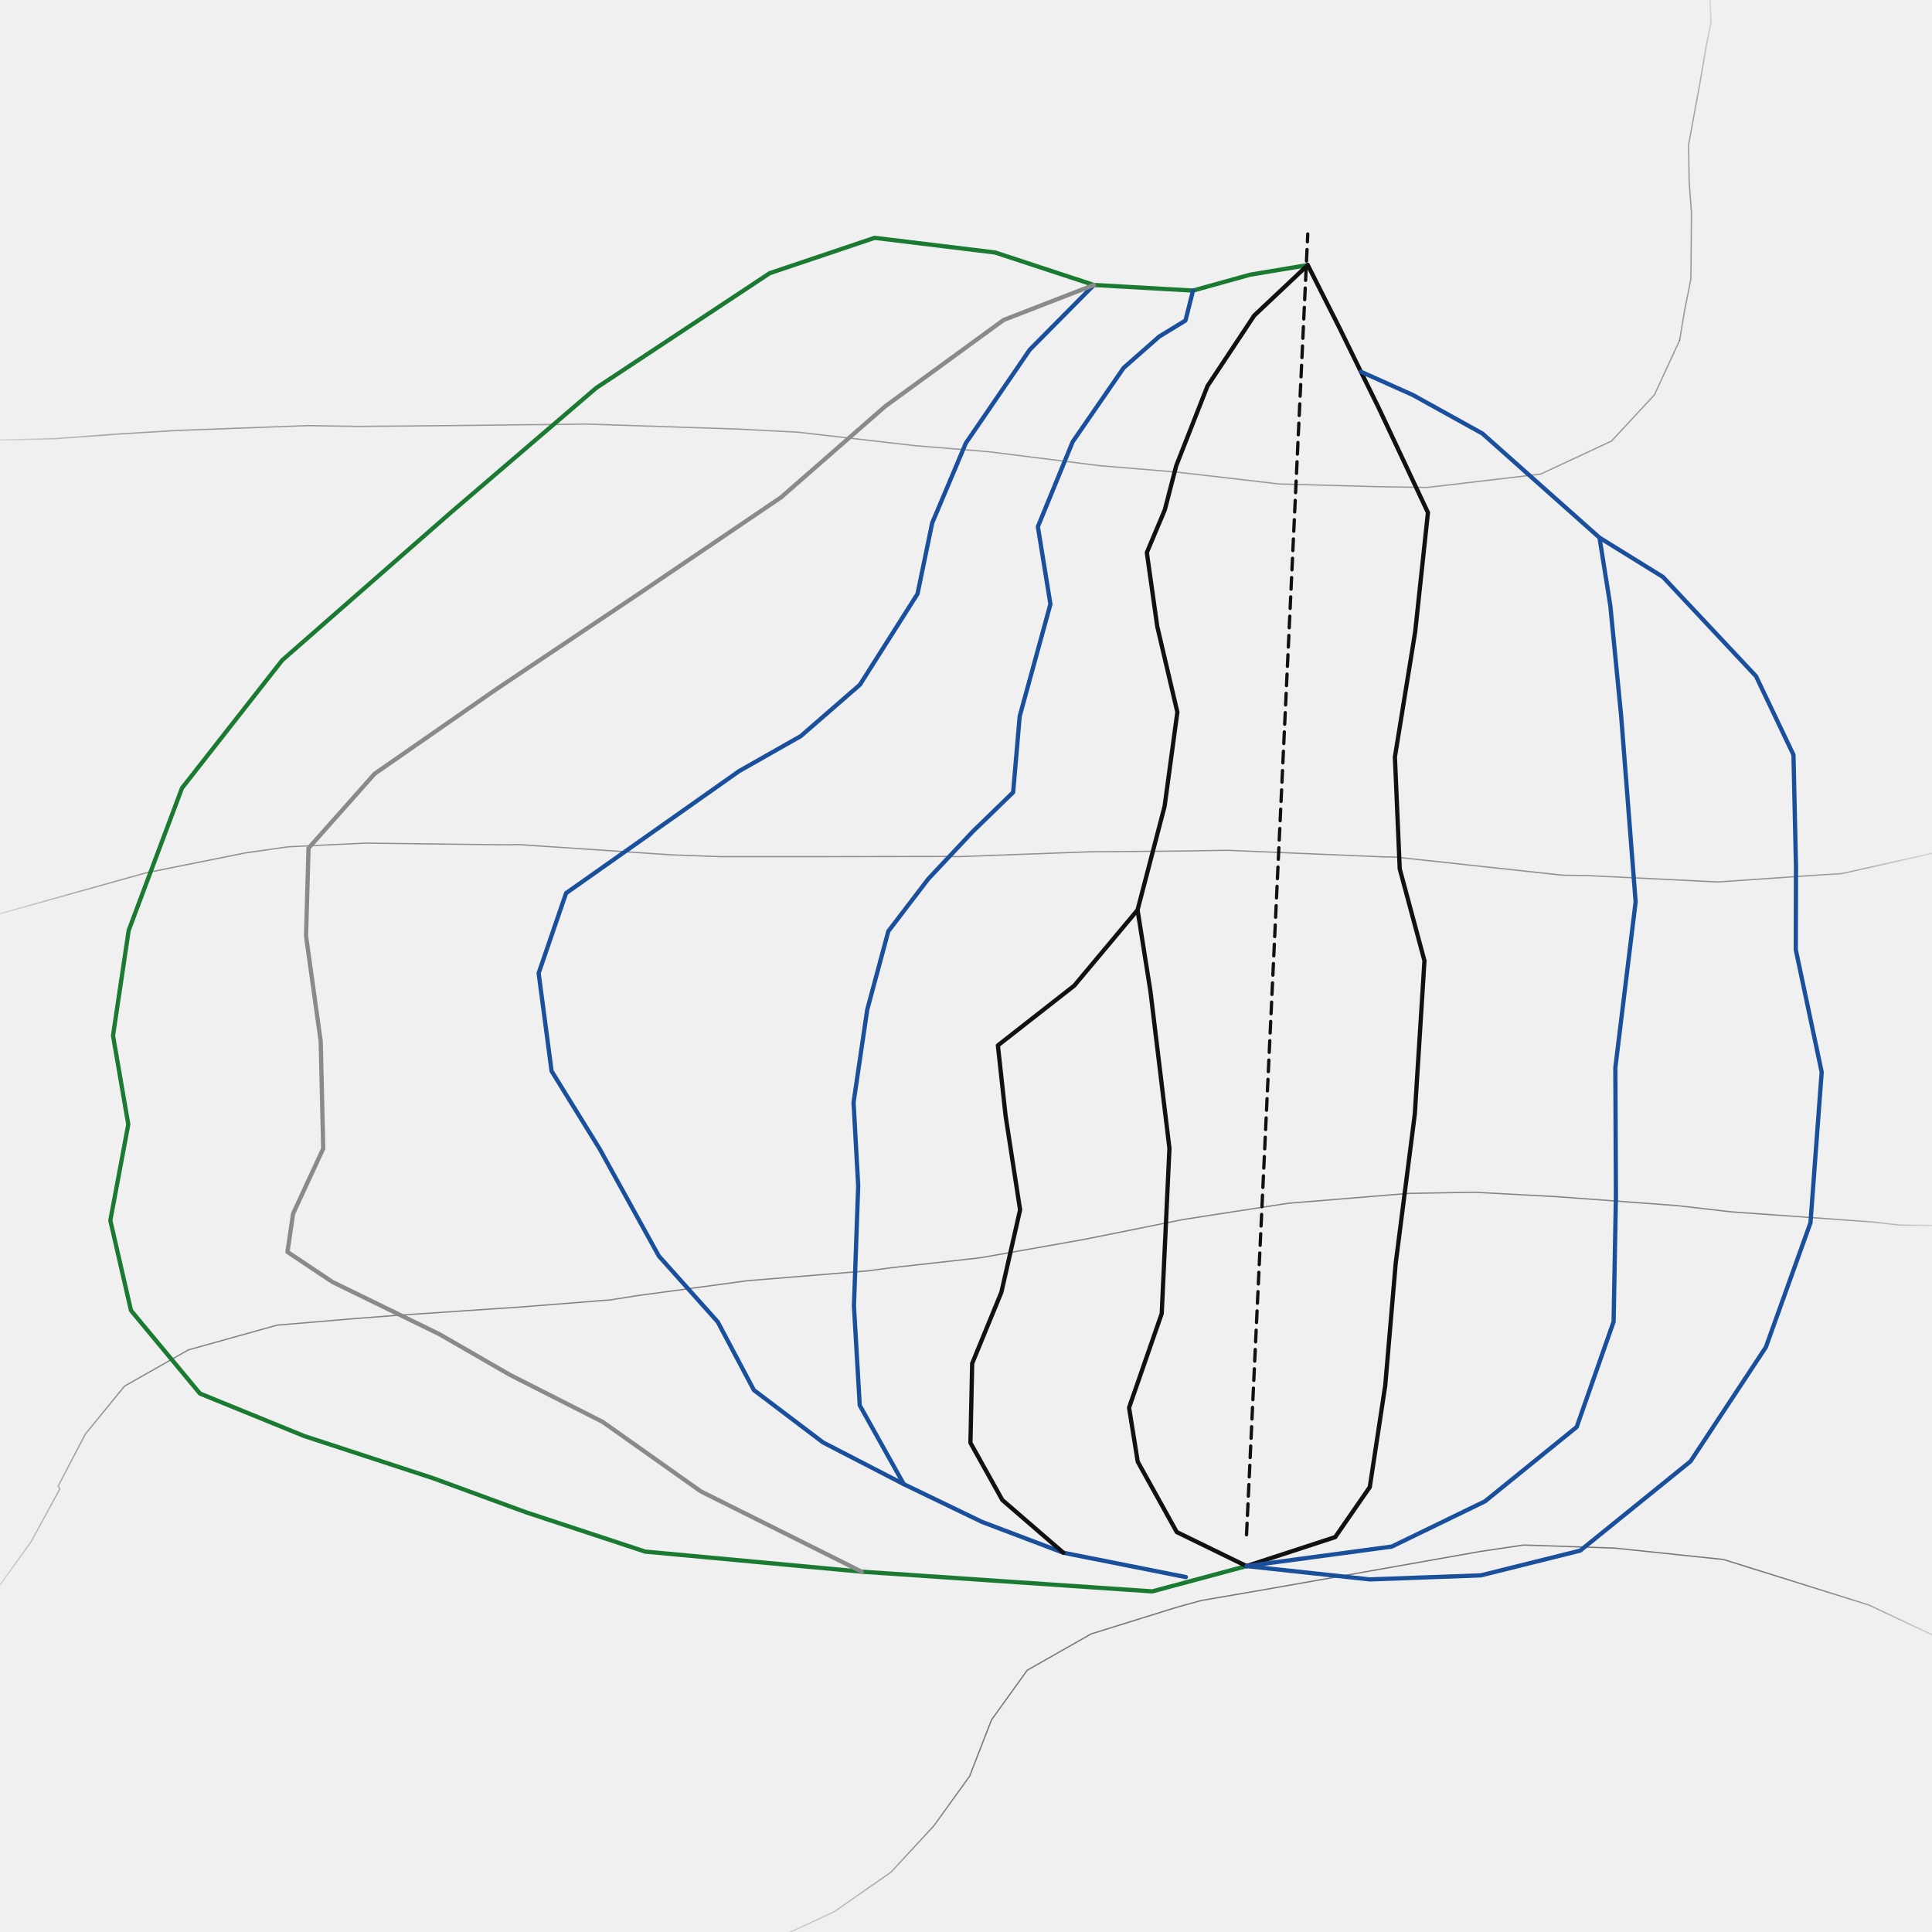
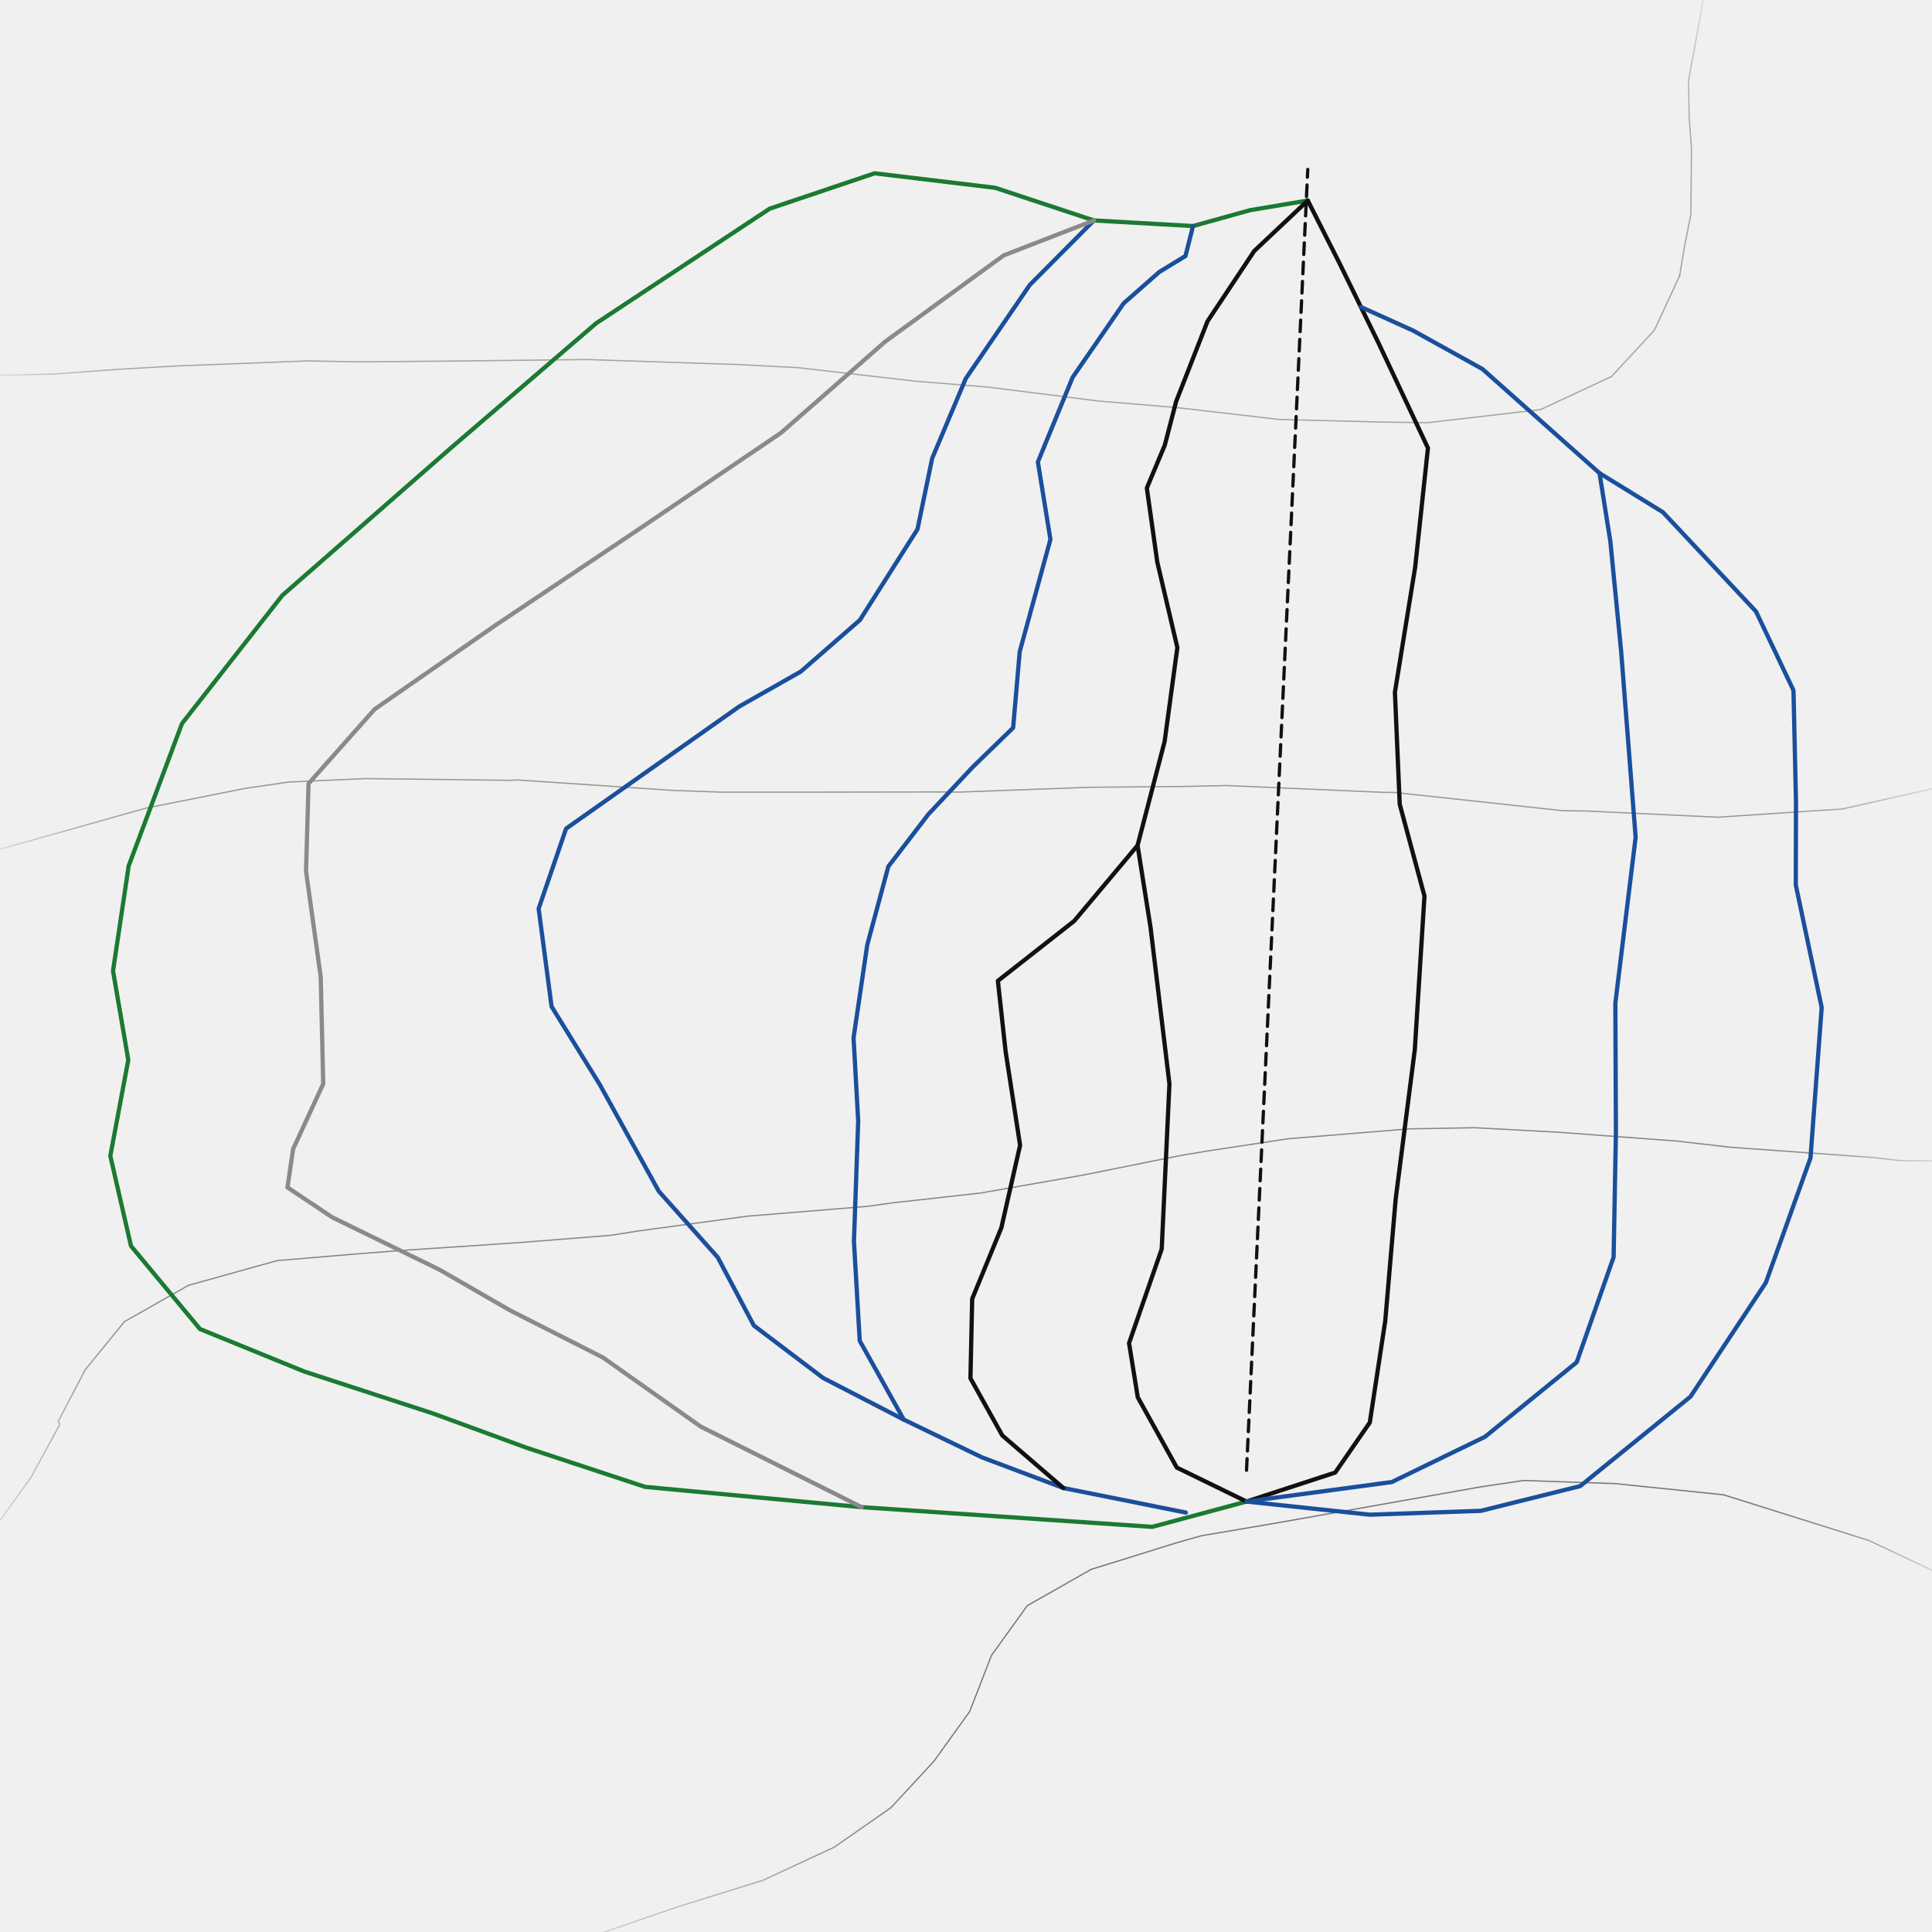
<svg xmlns="http://www.w3.org/2000/svg" viewBox="0 0 1000 1000">
  <g class="sh-frontal-art">
    <defs>
      <filter id="sh-fade-little-smoky-ski-area" x="-25%" y="-25%" width="150%" height="150%">
        <feGaussianBlur stdDeviation="42" />
      </filter>
      <mask id="sh-contour-fade-little-smoky-ski-area" maskUnits="userSpaceOnUse" x="0" y="0" width="1000" height="1000">
        <rect x="0" y="0" width="1000" height="1000" fill="#000" />
        <rect x="8" y="8" width="984" height="984" fill="#fff" filter="url(#sh-fade-little-smoky-ski-area)" />
      </mask>
    </defs>
    <g mask="url(#sh-contour-fade-little-smoky-ski-area)">
-       <polyline class="sh-frontal-contour" points="467.3,-219.8 406.9,-213.8 361.4,-210.7 341.1,-210.5 271.6,-208.8 238.2,-206.8 196.6,-209.7 129.1,-211.0 119.8,-211.4 37.6,-215.8 23.7,-217.4" fill="none" stroke="#000" stroke-opacity="0.240" stroke-width="0.66" style="fill:none;stroke:#000;stroke-opacity:0.240;stroke-width:0.66;stroke-dasharray:none;stroke-linejoin:round;stroke-linecap:round;vector-effect:none" />
-       <polyline class="sh-frontal-contour" points="70.5,-92.7 69.2,-109.0 25.3,-148.4 23.5,-149.2 21.7,-150.1 -44.0,-177.1 -111.5,-205.0" fill="none" stroke="#000" stroke-opacity="0.298" stroke-width="0.66" style="fill:none;stroke:#000;stroke-opacity:0.298;stroke-width:0.66;stroke-dasharray:none;stroke-linejoin:round;stroke-linecap:round;vector-effect:none" />
-       <polyline class="sh-frontal-contour" points="70.5,-92.7 43.7,-94.5 6.4,-88.4 -57.6,-84.2 -94.7,-82.0 -123.5,-80.8 -204.8,-85.7 -207.5,-86.0" fill="none" stroke="#000" stroke-opacity="0.298" stroke-width="0.66" style="fill:none;stroke:#000;stroke-opacity:0.298;stroke-width:0.66;stroke-dasharray:none;stroke-linejoin:round;stroke-linecap:round;vector-effect:none" />
-       <polyline class="sh-frontal-contour" points="336.9,-36.0 329.4,-58.2 280.5,-62.6 221.2,-63.0 207.3,-62.6 212.7,-58.1 276.4,-28.1 283.8,-26.6 336.9,-36.0" fill="none" stroke="#000" stroke-opacity="0.315" stroke-width="0.66" style="fill:none;stroke:#000;stroke-opacity:0.315;stroke-width:0.66;stroke-dasharray:none;stroke-linejoin:round;stroke-linecap:round;vector-effect:none" />
-       <polyline class="sh-frontal-contour" points="869.4,176.1 871.8,161.5 875.2,144.4 875.5,110.2 874.3,93.8 874.0,75.0 879.8,43.4 883.4,22.4 885.6,11.7 884.1,-23.5 878.3,-41.0 868.1,-65.4 852.4,-92.5 835.7,-115.1 813.3,-136.5 760.9,-172.9 698.2,-203.5" fill="none" stroke="#000" stroke-opacity="0.360" stroke-width="0.66" style="fill:none;stroke:#000;stroke-opacity:0.360;stroke-width:0.66;stroke-dasharray:none;stroke-linejoin:round;stroke-linecap:round;vector-effect:none" />
-       <polyline class="sh-frontal-contour" points="869.4,176.1 856.3,204.4 834.1,228.3 797.4,245.4 738.8,252.3 712.9,251.9 662.0,250.5 609.5,244.4 568.9,241.0 511.7,233.8 473.9,230.7 413.0,223.7 382.5,222.1 303.9,219.5 232.6,220.3 185.4,220.7 159.5,220.3 91.8,222.8 62.1,224.6 27.7,227.1 -41.8,228.7 -62.1,229.0 -118.5,227.0 -164.6,221.0" fill="none" stroke="#000" stroke-opacity="0.360" stroke-width="0.66" style="fill:none;stroke:#000;stroke-opacity:0.360;stroke-width:0.66;stroke-dasharray:none;stroke-linejoin:round;stroke-linecap:round;vector-effect:none" />
-       <polyline class="sh-frontal-contour" points="1113.3,355.5 1113.3,353.6 1124.5,326.4 1134.0,296.4 1137.6,273.6 1139.8,264.7 1138.3,229.6 1139.1,206.4 1140.4,196.2 1146.2,164.5 1147.3,135.5 1148.4,131.1 1145.1,95.2 1140.3,73.3 1138.1,57.5 1127.6,18.1 1125.8,15.3 1109.7,-24.8 1103.7,-38.4 1075.4,-75.3 1067.4,-84.0 1015.1,-120.5 950.4,-150.0 881.0,-176.7 813.6,-204.6" fill="none" stroke="#000" stroke-opacity="0.395" stroke-width="0.66" style="fill:none;stroke:#000;stroke-opacity:0.395;stroke-width:0.66;stroke-dasharray:none;stroke-linejoin:round;stroke-linecap:round;vector-effect:none" />
-       <polyline class="sh-frontal-contour" points="1113.3,355.5 1098.4,382.9 1074.4,406.0 1043.1,425.7 1002.7,441.1 953.2,452.2 938.4,453.1 889.2,456.5 821.7,453.2 808.8,453.0 722.1,443.6 715.6,443.5 635.2,440.1 611.1,440.5 563.9,440.9 496.2,443.4 489.7,443.3 423.0,443.4 373.1,443.4 348.1,442.5 267.7,437.1 264.0,437.3 189.1,436.4 149.2,438.3 126.8,441.5 75.5,451.8 29.7,464.6 -16.1,477.4 -58.3,491.9 -62.0,492.2 -104.2,504.8 -157.3,514.2" fill="none" stroke="#000" stroke-opacity="0.395" stroke-width="0.66" style="fill:none;stroke:#000;stroke-opacity:0.395;stroke-width:0.66;stroke-dasharray:none;stroke-linejoin:round;stroke-linecap:round;vector-effect:none" />
-       <polyline class="sh-frontal-contour" points="1202.9,599.9 1162.6,615.3 1114.9,627.3 1088.8,630.8 1058.1,635.0 983.2,634.1 969.3,632.5 895.5,627.2 867.8,624.0 805.9,619.4 763.4,617.1 729.2,617.7 666.9,622.8 626.0,629.1 612.0,631.3 560.7,641.6 507.6,651.0 462.0,656.1 449.0,657.8 386.8,662.9 330.0,670.6 316.1,672.8 269.6,676.5 205.6,680.8 182.4,682.6 143.4,685.9 97.5,698.7 64.4,717.5 44.1,742.4 30.1,769.2 31.0,770.6 16.1,798.0 -2.4,823.7 -26.4,846.8 -61.4,864.8 -112.7,875.1 -163.8,879.5 -176.7,879.3" fill="none" stroke="#000" stroke-opacity="0.450" stroke-width="0.66" style="fill:none;stroke:#000;stroke-opacity:0.450;stroke-width:0.66;stroke-dasharray:none;stroke-linejoin:round;stroke-linecap:round;vector-effect:none" />
-       <polyline class="sh-frontal-contour" points="1188.5,829.8 1155.4,848.6 1120.5,866.6 1043.7,864.8 1030.9,860.7 967.2,830.7 892.1,807.2 835.9,801.3 788.7,799.7 766.4,803.0 713.3,812.4 660.1,821.8 621.9,828.4 608.8,832.0 564.8,845.7 531.7,864.5 513.2,890.2 501.9,919.3 483.4,945.0 461.2,969.0 431.8,989.5 395.0,1006.6 351.0,1020.3 308.8,1034.9 273.9,1052.8 246.2,1074.2 220.4,1096.5 194.6,1118.7 165.1,1139.3 128.4,1156.4 80.7,1168.4 34.9,1181.2 -9.1,1194.9 -39.1,1204.3 -53.1,1208.5 -102.6,1219.7" fill="none" stroke="#000" stroke-opacity="0.500" stroke-width="0.66" style="fill:none;stroke:#000;stroke-opacity:0.500;stroke-width:0.66;stroke-dasharray:none;stroke-linejoin:round;stroke-linecap:round;vector-effect:none" />
+       <polyline class="sh-frontal-contour" points="70.5,-126.1 69.2,-142.4 25.3,-181.8 23.5,-182.7 21.7,-183.5 -44.0,-210.5" fill="none" stroke="#000" stroke-opacity="0.240" stroke-width="0.66" style="fill:none;stroke:#000;stroke-opacity:0.240;stroke-width:0.66;stroke-dasharray:none;stroke-linejoin:round;stroke-linecap:round;vector-effect:none" />
+       <polyline class="sh-frontal-contour" points="70.5,-126.1 43.7,-127.9 6.4,-121.9 -57.6,-117.6 -94.7,-115.4 -123.5,-114.2 -204.8,-119.1 -207.5,-119.4" fill="none" stroke="#000" stroke-opacity="0.240" stroke-width="0.66" style="fill:none;stroke:#000;stroke-opacity:0.240;stroke-width:0.66;stroke-dasharray:none;stroke-linejoin:round;stroke-linecap:round;vector-effect:none" />
+       <polyline class="sh-frontal-contour" points="336.9,-69.4 329.4,-91.7 280.5,-96.0 221.2,-96.4 207.3,-96.1 212.7,-91.5 276.4,-61.5 283.8,-60.0 336.9,-69.4" fill="none" stroke="#000" stroke-opacity="0.262" stroke-width="0.66" style="fill:none;stroke:#000;stroke-opacity:0.262;stroke-width:0.66;stroke-dasharray:none;stroke-linejoin:round;stroke-linecap:round;vector-effect:none" />
+       <polyline class="sh-frontal-contour" points="869.4,142.7 871.8,128.1 875.2,111.0 875.5,76.7 874.3,60.4 874.0,41.6 879.8,9.9 883.4,-11.0 885.6,-21.8 884.1,-56.9 878.3,-74.4 868.1,-98.9 852.4,-125.9 835.7,-148.6 813.3,-169.9 760.9,-206.4" fill="none" stroke="#000" stroke-opacity="0.320" stroke-width="0.66" style="fill:none;stroke:#000;stroke-opacity:0.320;stroke-width:0.66;stroke-dasharray:none;stroke-linejoin:round;stroke-linecap:round;vector-effect:none" />
+       <polyline class="sh-frontal-contour" points="869.4,142.7 856.3,170.9 834.1,194.9 797.4,212.0 738.8,218.8 712.9,218.4 662.0,217.1 609.5,211.0 568.9,207.6 511.7,200.4 473.9,197.3 413.0,190.3 382.5,188.7 303.9,186.1 232.6,186.9 185.4,187.3 159.5,186.8 91.8,189.4 62.1,191.1 27.7,193.6 -41.8,195.3 -62.1,195.5 -118.5,193.6 -164.6,187.6" fill="none" stroke="#000" stroke-opacity="0.320" stroke-width="0.66" style="fill:none;stroke:#000;stroke-opacity:0.320;stroke-width:0.66;stroke-dasharray:none;stroke-linejoin:round;stroke-linecap:round;vector-effect:none" />
+       <polyline class="sh-frontal-contour" points="1113.3,322.1 1113.3,320.2 1124.5,293.0 1134.0,263.0 1137.6,240.1 1139.8,231.3 1138.3,196.2 1139.1,173.0 1140.4,162.8 1146.2,131.1 1147.3,102.1 1148.4,97.7 1145.1,61.7 1140.3,39.8 1138.1,24.0 1127.6,-15.4 1125.8,-18.2 1109.7,-58.2 1103.7,-71.8 1075.4,-108.7 1067.4,-117.4 1015.1,-153.9 950.4,-183.4 881.0,-210.2" fill="none" stroke="#000" stroke-opacity="0.365" stroke-width="0.66" style="fill:none;stroke:#000;stroke-opacity:0.365;stroke-width:0.66;stroke-dasharray:none;stroke-linejoin:round;stroke-linecap:round;vector-effect:none" />
+       <polyline class="sh-frontal-contour" points="1113.3,322.1 1098.4,349.5 1074.4,372.6 1043.1,392.3 1002.7,407.7 953.2,418.8 938.4,419.7 889.2,423.0 821.7,419.8 808.8,419.6 722.1,410.2 715.6,410.1 635.2,406.6 611.1,407.1 563.9,407.5 496.2,410.0 489.7,409.9 423.0,410.0 373.1,410.0 348.1,409.1 267.7,403.7 264.0,403.9 189.1,403.0 149.2,404.8 126.8,408.1 75.5,418.3 29.7,431.2 -16.1,444.0 -58.3,458.5 -62.0,458.7 -104.2,471.3 -157.3,480.7" fill="none" stroke="#000" stroke-opacity="0.365" stroke-width="0.66" style="fill:none;stroke:#000;stroke-opacity:0.365;stroke-width:0.66;stroke-dasharray:none;stroke-linejoin:round;stroke-linecap:round;vector-effect:none" />
+       <polyline class="sh-frontal-contour" points="1202.9,566.5 1162.6,581.9 1114.9,593.9 1088.8,597.3 1058.1,601.6 983.2,600.7 969.3,599.1 895.5,593.8 867.8,590.6 805.9,586.0 763.4,583.7 729.2,584.3 666.9,589.4 626.0,595.6 612.0,597.9 560.7,608.2 507.6,617.5 462.0,622.6 449.0,624.4 386.8,629.5 330.0,637.2 316.1,639.4 269.6,643.1 205.6,647.4 182.4,649.2 143.4,652.5 97.5,665.3 64.4,684.1 44.1,709.0 30.1,735.8 31.0,737.2 16.1,764.6 -2.4,790.3 -26.4,813.4 -61.4,831.4 -112.7,841.6 -163.8,846.1 -176.7,845.9" fill="none" stroke="#000" stroke-opacity="0.435" stroke-width="0.66" style="fill:none;stroke:#000;stroke-opacity:0.435;stroke-width:0.66;stroke-dasharray:none;stroke-linejoin:round;stroke-linecap:round;vector-effect:none" />
+       <polyline class="sh-frontal-contour" points="1188.5,796.3 1155.4,815.2 1120.5,833.1 1043.7,831.4 1030.9,827.3 967.2,797.3 892.1,773.7 835.9,767.9 788.7,766.3 766.4,769.6 713.3,779.0 660.1,788.4 621.9,794.9 608.8,798.6 564.8,812.3 531.7,831.1 513.2,856.8 501.9,885.9 483.4,911.6 461.2,935.6 431.8,956.1 395.0,973.2 351.0,986.9 308.8,1001.4 273.9,1019.4 246.2,1040.8 220.4,1063.1 194.6,1085.3 165.1,1105.9 128.4,1123.0 80.7,1134.9 34.9,1147.8 -9.1,1161.4 -39.1,1170.9 -53.1,1175.1 -102.6,1186.2 -161.2,1193.0 -203.0,1197.9" fill="none" stroke="#000" stroke-opacity="0.500" stroke-width="0.66" style="fill:none;stroke:#000;stroke-opacity:0.500;stroke-width:0.66;stroke-dasharray:none;stroke-linejoin:round;stroke-linecap:round;vector-effect:none" />
    </g>
-     <polyline class="sh-frontal-run" points="566.2,147.5 533.0,181.0 499.9,229.4 482.5,270.7 474.9,307.4 445.1,354.4 414.5,381.0 382.6,399.1 293.0,462.3 278.8,503.7 285.5,554.4 310.4,594.7 341.0,650.1 371.5,684.2 390.2,719.5 426.0,746.6 467.8,768.2 508.2,787.7 550.4,803.7 613.8,816.3" fill="none" stroke="#1a4f9c" style="fill:none;stroke:#1a4f9c;stroke-width:2.2;stroke-dasharray:none;stroke-linejoin:round;stroke-linecap:round;vector-effect:none" />
-     <polyline class="sh-frontal-run" points="676.9,137.2 647.0,142.2 617.5,150.4 566.2,147.5 515.1,130.7 452.7,123.1 398.4,141.4 308.6,200.8 233.1,265.5 146.1,341.7 94.2,407.9 66.6,481.6 58.5,536.0 66.4,582.0 57.1,631.7 67.8,678.3 103.5,721.3 157.5,743.3 224.1,765.1 272.4,782.8 333.9,803.1 446.0,813.5 596.4,823.7 645.2,810.6" fill="none" stroke="#1b7a32" style="fill:none;stroke:#1b7a32;stroke-width:2.2;stroke-dasharray:none;stroke-linejoin:round;stroke-linecap:round;vector-effect:none" />
-     <polyline class="sh-frontal-run" points="588.8,471.0 595.5,513.3 605.3,594.4 601.3,679.9 584.4,728.6 588.9,756.6 609.1,793.0 645.2,810.6" fill="none" stroke="#111" style="fill:none;stroke:#111;stroke-width:2.2;stroke-dasharray:none;stroke-linejoin:round;stroke-linecap:round;vector-effect:none" />
-     <polyline class="sh-frontal-run" points="617.5,150.4 613.6,165.9 600.0,174.2 581.6,190.4 555.2,228.7 537.2,272.6 543.7,312.7 527.8,370.7 524.4,410.1 503.5,430.4 480.5,454.9 459.8,482.0 448.9,522.5 441.8,570.6 444.2,613.7 442.0,676.0 445.0,727.4 467.8,768.2" fill="none" stroke="#1a4f9c" style="fill:none;stroke:#1a4f9c;stroke-width:2.2;stroke-dasharray:none;stroke-linejoin:round;stroke-linecap:round;vector-effect:none" />
-     <polyline class="sh-frontal-run" points="827.9,278.3 860.7,298.6 908.9,350.0 928.3,390.7 929.6,448.6 929.5,491.6 942.9,554.9 937.1,632.9 914.0,697.3 875.0,756.4 817.9,802.6 766.5,815.4 709.0,817.5 645.2,810.6" fill="none" stroke="#1a4f9c" style="fill:none;stroke:#1a4f9c;stroke-width:2.2;stroke-dasharray:none;stroke-linejoin:round;stroke-linecap:round;vector-effect:none" />
-     <polyline class="sh-frontal-run" points="676.9,137.2 649.2,163.3 625.0,199.8 608.8,241.1 602.9,263.9 593.6,286.0 599.0,324.3 609.4,368.6 602.8,417.3 588.8,471.0 556.0,510.2 516.5,541.1 520.5,577.6 528.0,626.2 518.3,668.9 503.2,705.7 502.3,746.8 518.8,776.4 550.4,803.7" fill="none" stroke="#111" style="fill:none;stroke:#111;stroke-width:2.2;stroke-dasharray:none;stroke-linejoin:round;stroke-linecap:round;vector-effect:none" />
-     <polyline class="sh-frontal-run" points="676.9,137.2 693.5,170.1 704.4,192.4 713.5,210.9 739.1,265.3 732.5,327.0 722.0,391.8 724.5,449.7 737.3,497.3 732.3,576.7 722.4,654.0 717.0,717.1 709.0,769.7 691.1,795.6 645.2,810.6" fill="none" stroke="#111" style="fill:none;stroke:#111;stroke-width:2.2;stroke-dasharray:none;stroke-linejoin:round;stroke-linecap:round;vector-effect:none" />
-     <polyline class="sh-frontal-run" points="704.4,192.4 731.4,204.5 767.3,224.4 827.9,278.3 833.5,313.5 839.1,370.5 846.6,466.8 836.1,552.6 836.4,619.2 835.2,684.1 816.1,738.6 768.6,777.1 720.4,800.5 645.2,810.6" fill="none" stroke="#1a4f9c" style="fill:none;stroke:#1a4f9c;stroke-width:2.2;stroke-dasharray:none;stroke-linejoin:round;stroke-linecap:round;vector-effect:none" />
-     <polyline class="sh-frontal-run" points="566.2,147.5 519.5,165.6 458.2,210.3 404.3,257.4 331.0,307.1 256.8,356.8 193.9,400.5 159.7,439.0 158.4,484.4 166.0,539.0 167.3,594.5 151.7,628.2 148.8,648.0 172.0,663.5 227.5,690.6 263.9,711.6 312.0,736.0 362.7,771.9 446.0,813.5" fill="none" stroke="#8a8a8a" style="fill:none;stroke:#8a8a8a;stroke-width:2.2;stroke-dasharray:none;stroke-linejoin:round;stroke-linecap:round;vector-effect:none" />
-     <polyline class="sh-frontal-lift" points="645.2,794.4 676.9,121.1" fill="none" stroke="#111" style="fill:none;stroke:#111;stroke-width:1.7;stroke-dasharray:6 4;stroke-linejoin:round;stroke-linecap:round;vector-effect:none" />
+     <polyline class="sh-frontal-run" points="566.2,114.1 533.0,147.5 499.9,195.9 482.5,237.2 474.9,273.9 445.1,320.9 414.5,347.6 382.6,365.7 293.0,428.9 278.8,470.3 285.5,521.0 310.4,561.3 341.0,616.6 371.5,650.8 390.2,686.1 426.0,713.2 467.8,734.8 508.2,754.3 550.4,770.2 613.8,782.9" fill="none" stroke="#1a4f9c" style="fill:none;stroke:#1a4f9c;stroke-width:2.2;stroke-dasharray:none;stroke-linejoin:round;stroke-linecap:round;vector-effect:none" />
+     <polyline class="sh-frontal-run" points="676.9,103.8 647.0,108.8 617.5,117.0 566.2,114.1 515.1,97.2 452.7,89.7 398.4,108.0 308.6,167.3 233.1,232.1 146.1,308.2 94.2,374.5 66.6,448.2 58.5,502.5 66.4,548.6 57.1,598.3 67.8,644.9 103.5,687.9 157.5,709.9 224.1,731.6 272.4,749.3 333.9,769.6 446.0,780.1 596.4,790.3 645.2,777.2" fill="none" stroke="#1b7a32" style="fill:none;stroke:#1b7a32;stroke-width:2.2;stroke-dasharray:none;stroke-linejoin:round;stroke-linecap:round;vector-effect:none" />
+     <polyline class="sh-frontal-run" points="588.8,437.6 595.5,479.9 605.3,561.0 601.3,646.5 584.4,695.2 588.9,723.2 609.1,759.6 645.2,777.2" fill="none" stroke="#111" style="fill:none;stroke:#111;stroke-width:2.2;stroke-dasharray:none;stroke-linejoin:round;stroke-linecap:round;vector-effect:none" />
+     <polyline class="sh-frontal-run" points="617.5,117.0 613.6,132.5 600.0,140.8 581.6,157.0 555.2,195.3 537.2,239.1 543.7,279.2 527.8,337.3 524.4,376.7 503.5,397.0 480.5,421.5 459.8,448.5 448.9,489.0 441.8,537.2 444.2,580.2 442.0,642.5 445.0,694.0 467.8,734.8" fill="none" stroke="#1a4f9c" style="fill:none;stroke:#1a4f9c;stroke-width:2.2;stroke-dasharray:none;stroke-linejoin:round;stroke-linecap:round;vector-effect:none" />
+     <polyline class="sh-frontal-run" points="827.9,244.9 860.7,265.1 908.9,316.5 928.3,357.3 929.6,415.1 929.5,458.1 942.9,521.5 937.1,599.4 914.0,663.9 875.0,722.9 817.9,769.2 766.5,782.0 709.0,784.0 645.2,777.2" fill="none" stroke="#1a4f9c" style="fill:none;stroke:#1a4f9c;stroke-width:2.2;stroke-dasharray:none;stroke-linejoin:round;stroke-linecap:round;vector-effect:none" />
+     <polyline class="sh-frontal-run" points="676.9,103.8 649.2,129.9 625.0,166.3 608.8,207.7 602.9,230.4 593.6,252.6 599.0,290.9 609.4,335.2 602.8,383.8 588.8,437.6 556.0,476.7 516.5,507.7 520.5,544.2 528.0,592.8 518.3,635.5 503.2,672.3 502.3,713.4 518.8,743.0 550.4,770.2" fill="none" stroke="#111" style="fill:none;stroke:#111;stroke-width:2.2;stroke-dasharray:none;stroke-linejoin:round;stroke-linecap:round;vector-effect:none" />
+     <polyline class="sh-frontal-run" points="676.9,103.8 693.5,136.6 704.4,158.9 713.5,177.5 739.1,231.9 732.5,293.5 722.0,358.3 724.5,416.3 737.3,463.8 732.3,543.3 722.4,620.6 717.0,683.7 709.0,736.3 691.1,762.2 645.2,777.2" fill="none" stroke="#111" style="fill:none;stroke:#111;stroke-width:2.2;stroke-dasharray:none;stroke-linejoin:round;stroke-linecap:round;vector-effect:none" />
+     <polyline class="sh-frontal-run" points="704.4,158.9 731.4,171.1 767.3,191.0 827.9,244.9 833.5,280.1 839.1,337.1 846.6,433.4 836.1,519.2 836.4,585.8 835.2,650.7 816.1,705.1 768.6,743.7 720.4,767.1 645.2,777.2" fill="none" stroke="#1a4f9c" style="fill:none;stroke:#1a4f9c;stroke-width:2.2;stroke-dasharray:none;stroke-linejoin:round;stroke-linecap:round;vector-effect:none" />
+     <polyline class="sh-frontal-run" points="566.2,114.1 519.5,132.2 458.2,176.8 404.3,224.0 331.0,273.7 256.8,323.4 193.9,367.1 159.7,405.6 158.4,450.9 166.0,505.6 167.3,561.0 151.7,594.8 148.8,614.6 172.0,630.1 227.5,657.2 263.9,678.2 312.0,702.6 362.7,738.4 446.0,780.1" fill="none" stroke="#8a8a8a" style="fill:none;stroke:#8a8a8a;stroke-width:2.2;stroke-dasharray:none;stroke-linejoin:round;stroke-linecap:round;vector-effect:none" />
+     <polyline class="sh-frontal-lift" points="645.2,761.0 676.9,87.7" fill="none" stroke="#111" style="fill:none;stroke:#111;stroke-width:1.7;stroke-dasharray:6 4;stroke-linejoin:round;stroke-linecap:round;vector-effect:none" />
  </g>
</svg>
